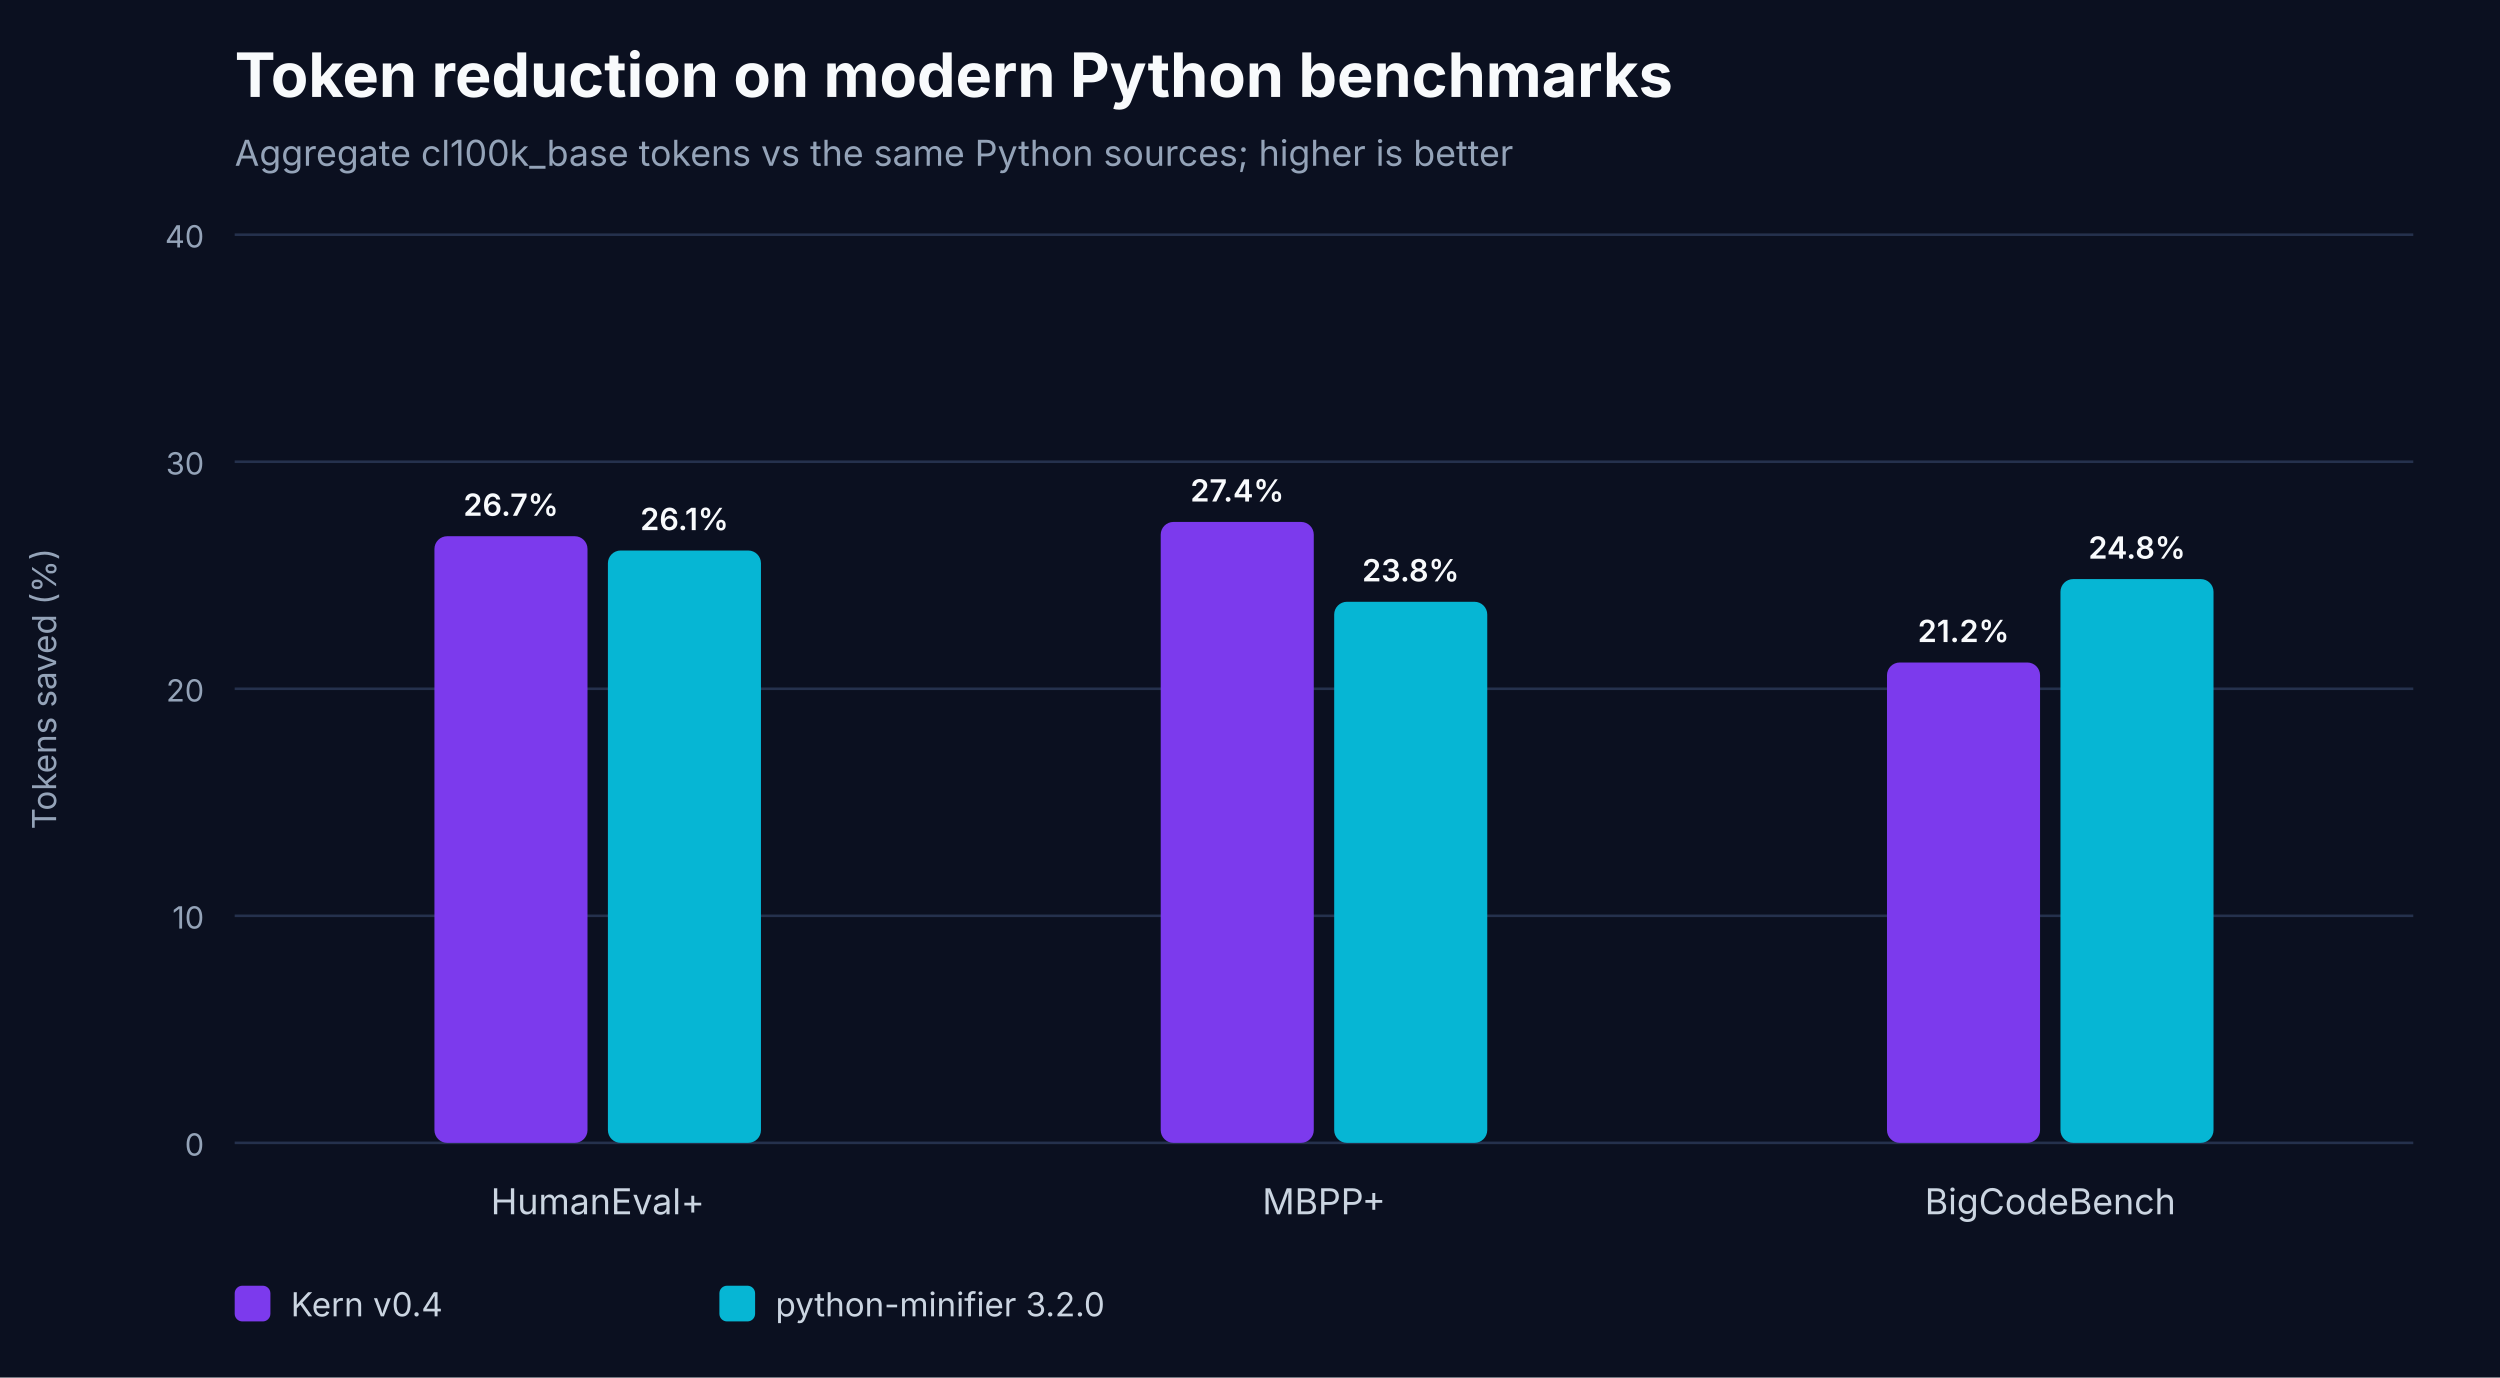
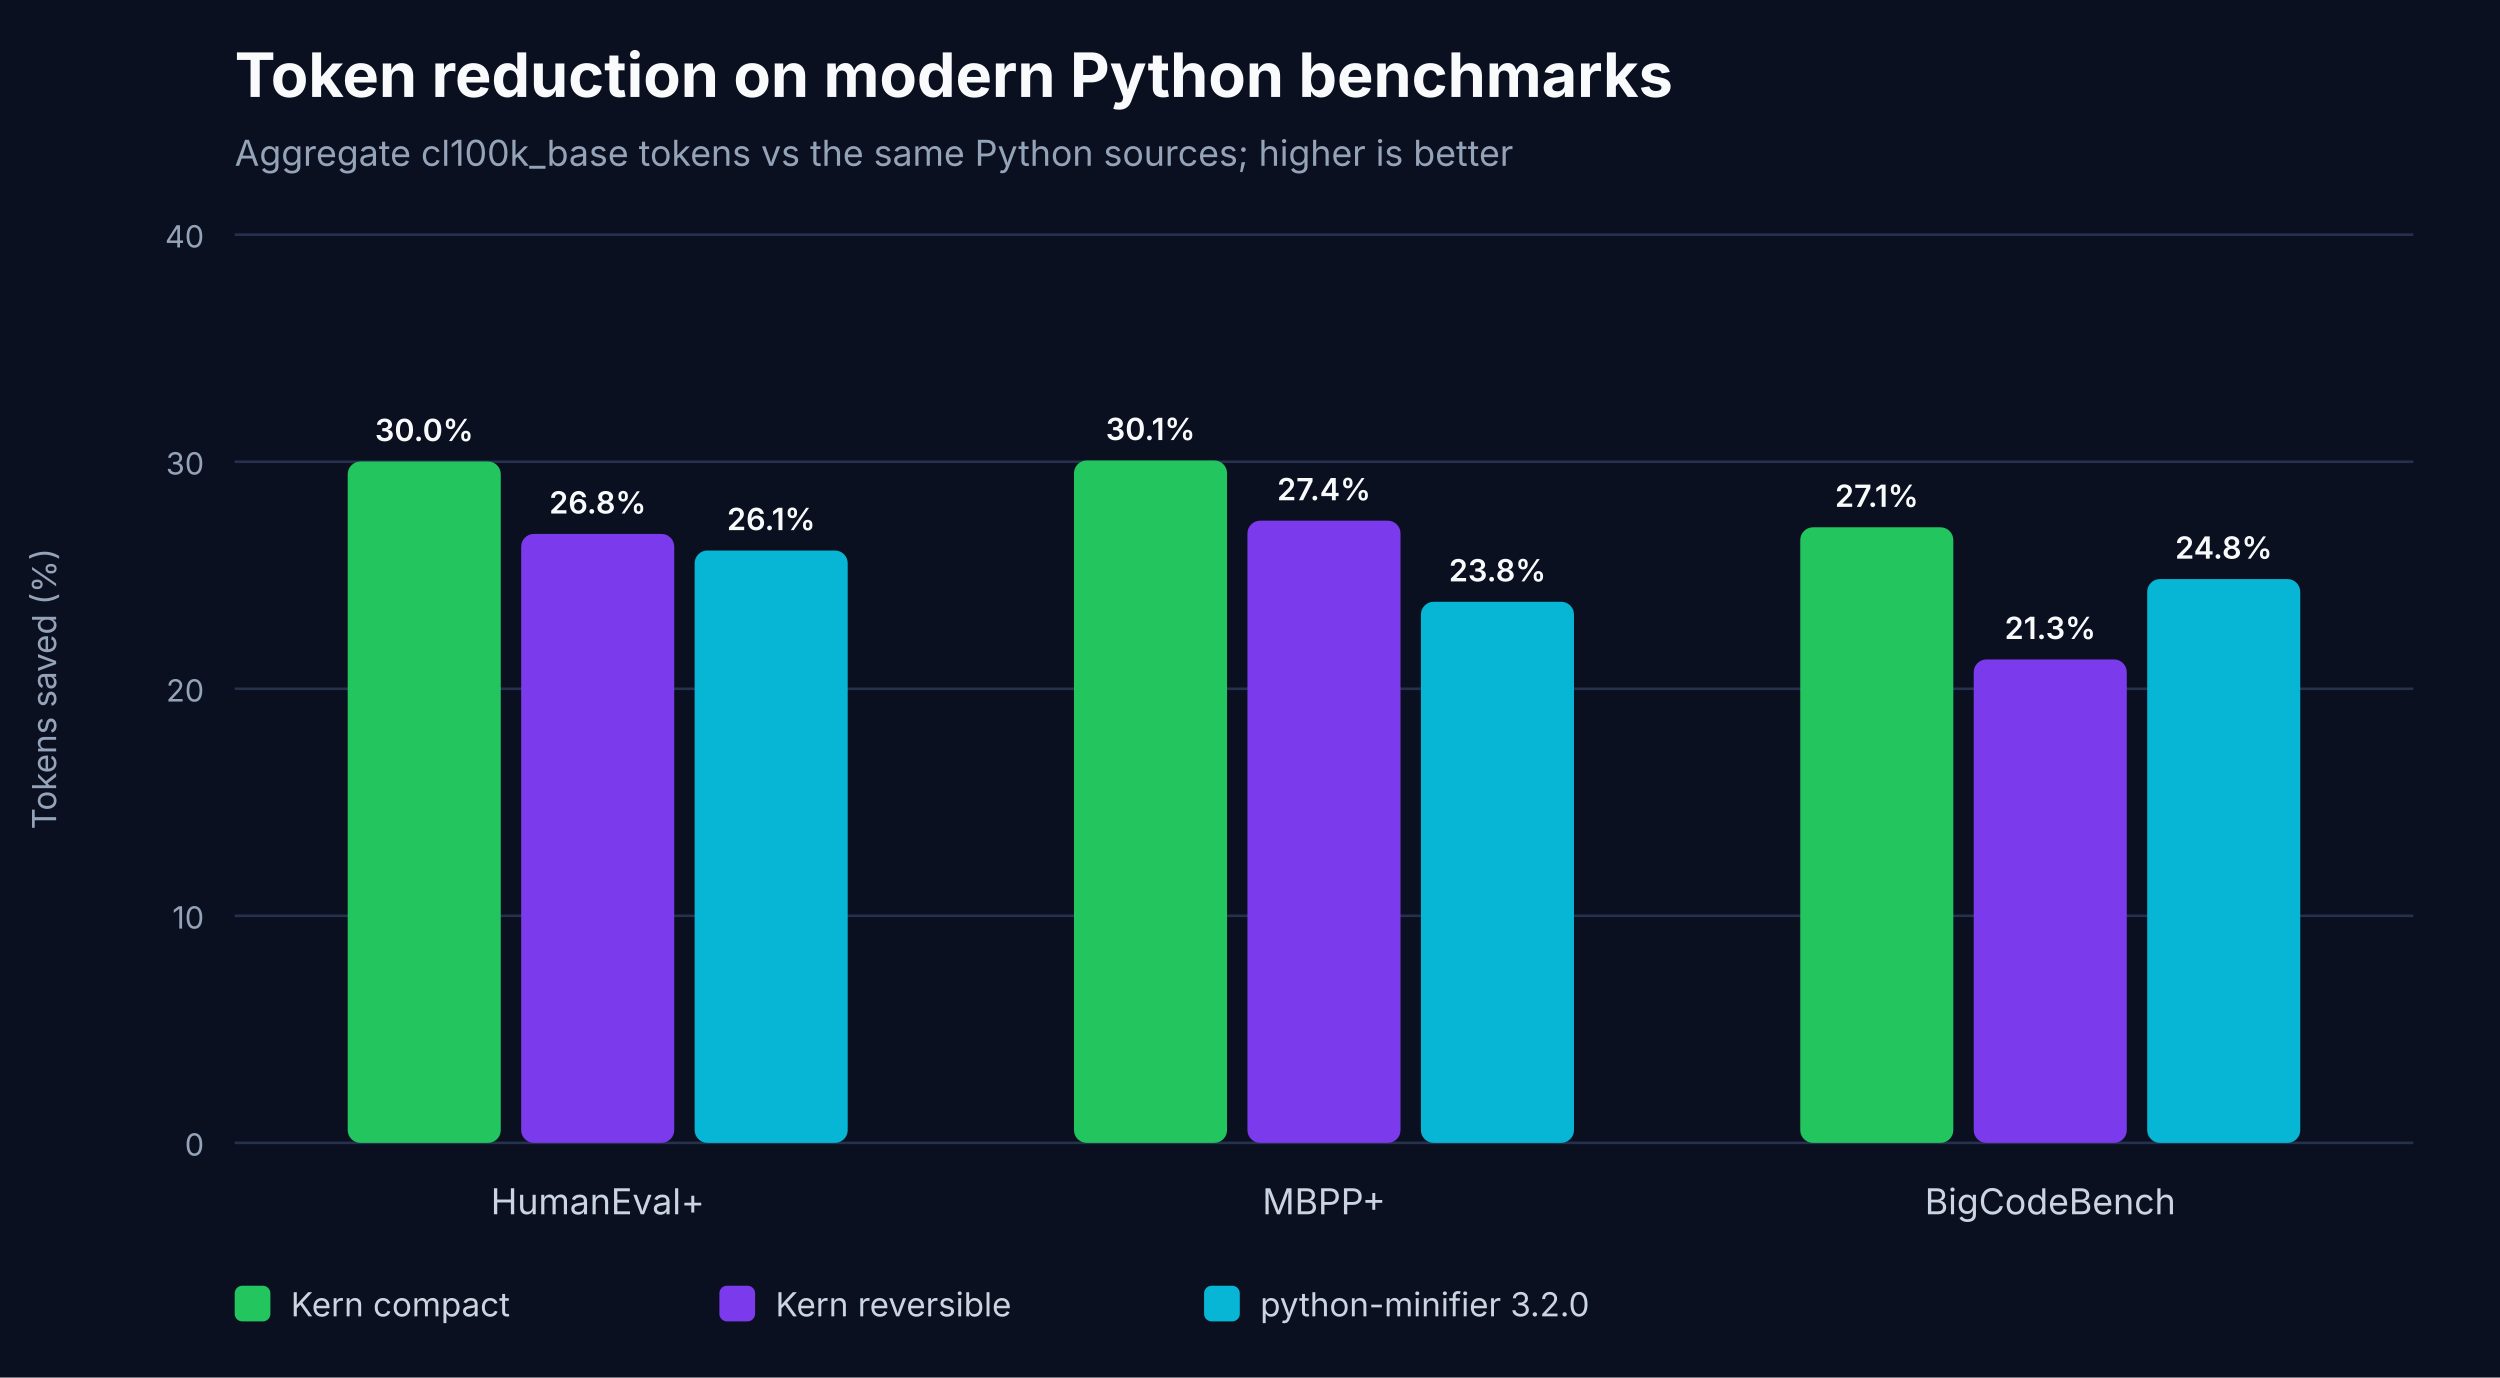
<svg xmlns="http://www.w3.org/2000/svg" width="980" height="540" viewBox="0 0 980 540" role="img" aria-labelledby="title desc">
  <rect width="100%" height="100%" fill="#0b1020" />
  <text x="92" y="38" fill="#f8fafc" font-family="Inter,system-ui,sans-serif" font-size="24" font-weight="700">Token reduction on modern Python benchmarks</text>
  <text x="92" y="65" fill="#94a3b8" font-family="Inter,system-ui,sans-serif" font-size="14">Aggregate cl100k_base tokens vs the same Python sources; higher is better</text>
  <line x1="92" y1="448.0" x2="946" y2="448.0" stroke="#25314d" stroke-width="1" />
  <text x="80" y="453.0" fill="#94a3b8" text-anchor="end" font-family="Inter,system-ui,sans-serif" font-size="12">0</text>
  <line x1="92" y1="359.0" x2="946" y2="359.0" stroke="#25314d" stroke-width="1" />
  <text x="80" y="364.0" fill="#94a3b8" text-anchor="end" font-family="Inter,system-ui,sans-serif" font-size="12">10</text>
  <line x1="92" y1="270.0" x2="946" y2="270.0" stroke="#25314d" stroke-width="1" />
  <text x="80" y="275.0" fill="#94a3b8" text-anchor="end" font-family="Inter,system-ui,sans-serif" font-size="12">20</text>
  <line x1="92" y1="181.0" x2="946" y2="181.0" stroke="#25314d" stroke-width="1" />
  <text x="80" y="186.0" fill="#94a3b8" text-anchor="end" font-family="Inter,system-ui,sans-serif" font-size="12">30</text>
  <line x1="92" y1="92.0" x2="946" y2="92.0" stroke="#25314d" stroke-width="1" />
  <text x="80" y="97.0" fill="#94a3b8" text-anchor="end" font-family="Inter,system-ui,sans-serif" font-size="12">40</text>
  <text x="22" y="270.0" fill="#94a3b8" text-anchor="middle" transform="rotate(-90 22 270.0)" font-family="Inter,system-ui,sans-serif" font-size="13">Tokens saved (%)</text>
  <text x="234.3" y="476" fill="#cbd5e1" text-anchor="middle" font-family="Inter,system-ui,sans-serif" font-size="14">HumanEval+</text>
-   <rect x="170.3" y="210.2" width="60.0" height="237.8" rx="5" fill="#7c3aed" />
-   <text x="200.3" y="202.2" fill="#f8fafc" text-anchor="middle" font-family="Inter,system-ui,sans-serif" font-size="12" font-weight="600">26.7%</text>
-   <rect x="238.3" y="215.8" width="60.0" height="232.2" rx="5" fill="#06b6d4" />
-   <text x="268.3" y="207.8" fill="#f8fafc" text-anchor="middle" font-family="Inter,system-ui,sans-serif" font-size="12" font-weight="600">26.1%</text>
+   <rect x="136.3" y="180.9" width="60.0" height="267.1" rx="5" fill="#22c55e" />
+   <text x="166.3" y="172.9" fill="#f8fafc" text-anchor="middle" font-family="Inter,system-ui,sans-serif" font-size="12" font-weight="600">30.0%</text>
+   <rect x="204.3" y="209.3" width="60.0" height="238.7" rx="5" fill="#7c3aed" />
+   <text x="234.3" y="201.3" fill="#f8fafc" text-anchor="middle" font-family="Inter,system-ui,sans-serif" font-size="12" font-weight="600">26.8%</text>
+   <rect x="272.3" y="215.8" width="60.0" height="232.2" rx="5" fill="#06b6d4" />
+   <text x="302.3" y="207.8" fill="#f8fafc" text-anchor="middle" font-family="Inter,system-ui,sans-serif" font-size="12" font-weight="600">26.1%</text>
  <text x="519.0" y="476" fill="#cbd5e1" text-anchor="middle" font-family="Inter,system-ui,sans-serif" font-size="14">MBPP+</text>
-   <rect x="455.0" y="204.6" width="60.0" height="243.4" rx="5" fill="#7c3aed" />
-   <text x="485.0" y="196.6" fill="#f8fafc" text-anchor="middle" font-family="Inter,system-ui,sans-serif" font-size="12" font-weight="600">27.4%</text>
-   <rect x="523.0" y="235.9" width="60.0" height="212.1" rx="5" fill="#06b6d4" />
-   <text x="553.0" y="227.9" fill="#f8fafc" text-anchor="middle" font-family="Inter,system-ui,sans-serif" font-size="12" font-weight="600">23.8%</text>
+   <rect x="421.0" y="180.5" width="60.0" height="267.5" rx="5" fill="#22c55e" />
+   <text x="451.0" y="172.5" fill="#f8fafc" text-anchor="middle" font-family="Inter,system-ui,sans-serif" font-size="12" font-weight="600">30.1%</text>
+   <rect x="489.0" y="204.1" width="60.0" height="243.9" rx="5" fill="#7c3aed" />
+   <text x="519.0" y="196.1" fill="#f8fafc" text-anchor="middle" font-family="Inter,system-ui,sans-serif" font-size="12" font-weight="600">27.4%</text>
+   <rect x="557.0" y="235.9" width="60.0" height="212.1" rx="5" fill="#06b6d4" />
+   <text x="587.0" y="227.9" fill="#f8fafc" text-anchor="middle" font-family="Inter,system-ui,sans-serif" font-size="12" font-weight="600">23.8%</text>
  <text x="803.7" y="476" fill="#cbd5e1" text-anchor="middle" font-family="Inter,system-ui,sans-serif" font-size="14">BigCodeBench</text>
-   <rect x="739.7" y="259.7" width="60.0" height="188.3" rx="5" fill="#7c3aed" />
-   <text x="769.7" y="251.7" fill="#f8fafc" text-anchor="middle" font-family="Inter,system-ui,sans-serif" font-size="12" font-weight="600">21.2%</text>
-   <rect x="807.7" y="227.0" width="60.0" height="221.0" rx="5" fill="#06b6d4" />
-   <text x="837.7" y="219.0" fill="#f8fafc" text-anchor="middle" font-family="Inter,system-ui,sans-serif" font-size="12" font-weight="600">24.8%</text>
-   <rect x="92" y="504" width="14" height="14" rx="3" fill="#7c3aed" />
-   <text x="114" y="516" fill="#cbd5e1" font-family="Inter,system-ui,sans-serif" font-size="13">Kern v0.4</text>
-   <rect x="282" y="504" width="14" height="14" rx="3" fill="#06b6d4" />
-   <text x="304" y="516" fill="#cbd5e1" font-family="Inter,system-ui,sans-serif" font-size="13">python-minifier 3.2.0</text>
+   <rect x="705.7" y="206.7" width="60.0" height="241.3" rx="5" fill="#22c55e" />
+   <text x="735.7" y="198.7" fill="#f8fafc" text-anchor="middle" font-family="Inter,system-ui,sans-serif" font-size="12" font-weight="600">27.1%</text>
+   <rect x="773.7" y="258.5" width="60.0" height="189.5" rx="5" fill="#7c3aed" />
+   <text x="803.7" y="250.5" fill="#f8fafc" text-anchor="middle" font-family="Inter,system-ui,sans-serif" font-size="12" font-weight="600">21.3%</text>
+   <rect x="841.7" y="227.0" width="60.0" height="221.0" rx="5" fill="#06b6d4" />
+   <text x="871.7" y="219.0" fill="#f8fafc" text-anchor="middle" font-family="Inter,system-ui,sans-serif" font-size="12" font-weight="600">24.8%</text>
+   <rect x="92" y="504" width="14" height="14" rx="3" fill="#22c55e" />
+   <text x="114" y="516" fill="#cbd5e1" font-family="Inter,system-ui,sans-serif" font-size="13">Kern compact</text>
+   <rect x="282" y="504" width="14" height="14" rx="3" fill="#7c3aed" />
+   <text x="304" y="516" fill="#cbd5e1" font-family="Inter,system-ui,sans-serif" font-size="13">Kern reversible</text>
+   <rect x="472" y="504" width="14" height="14" rx="3" fill="#06b6d4" />
+   <text x="494" y="516" fill="#cbd5e1" font-family="Inter,system-ui,sans-serif" font-size="13">python-minifier 3.2.0</text>
</svg>
